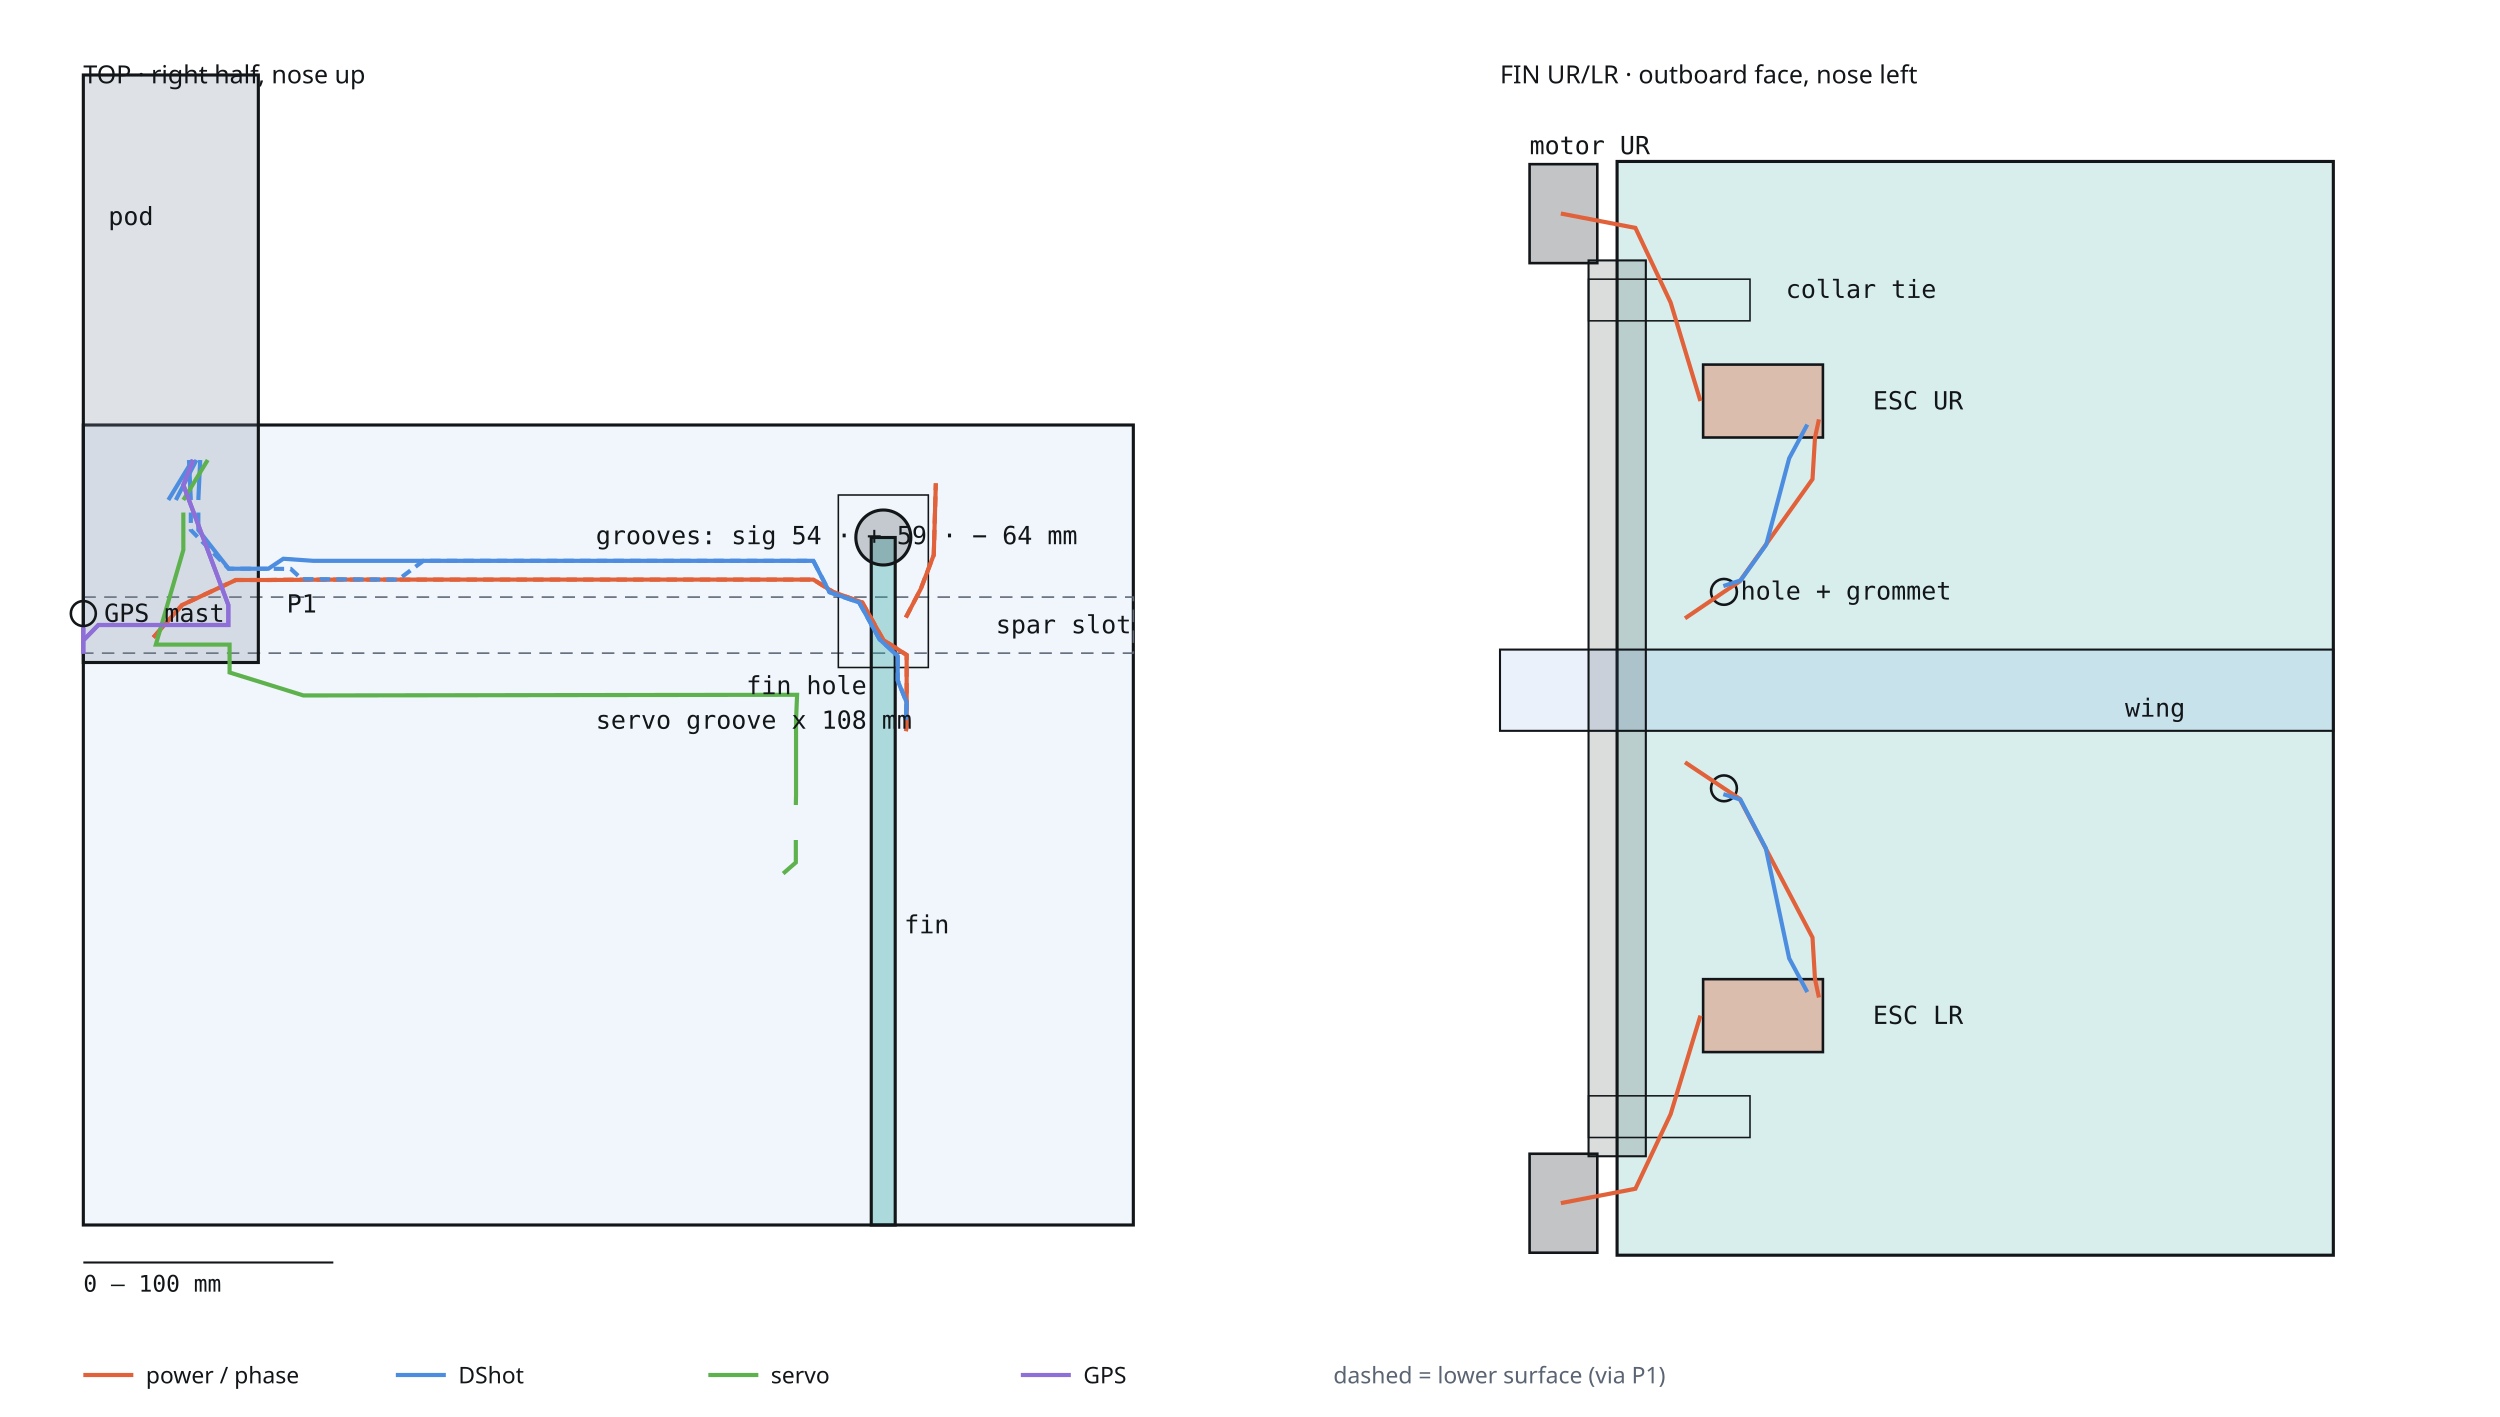
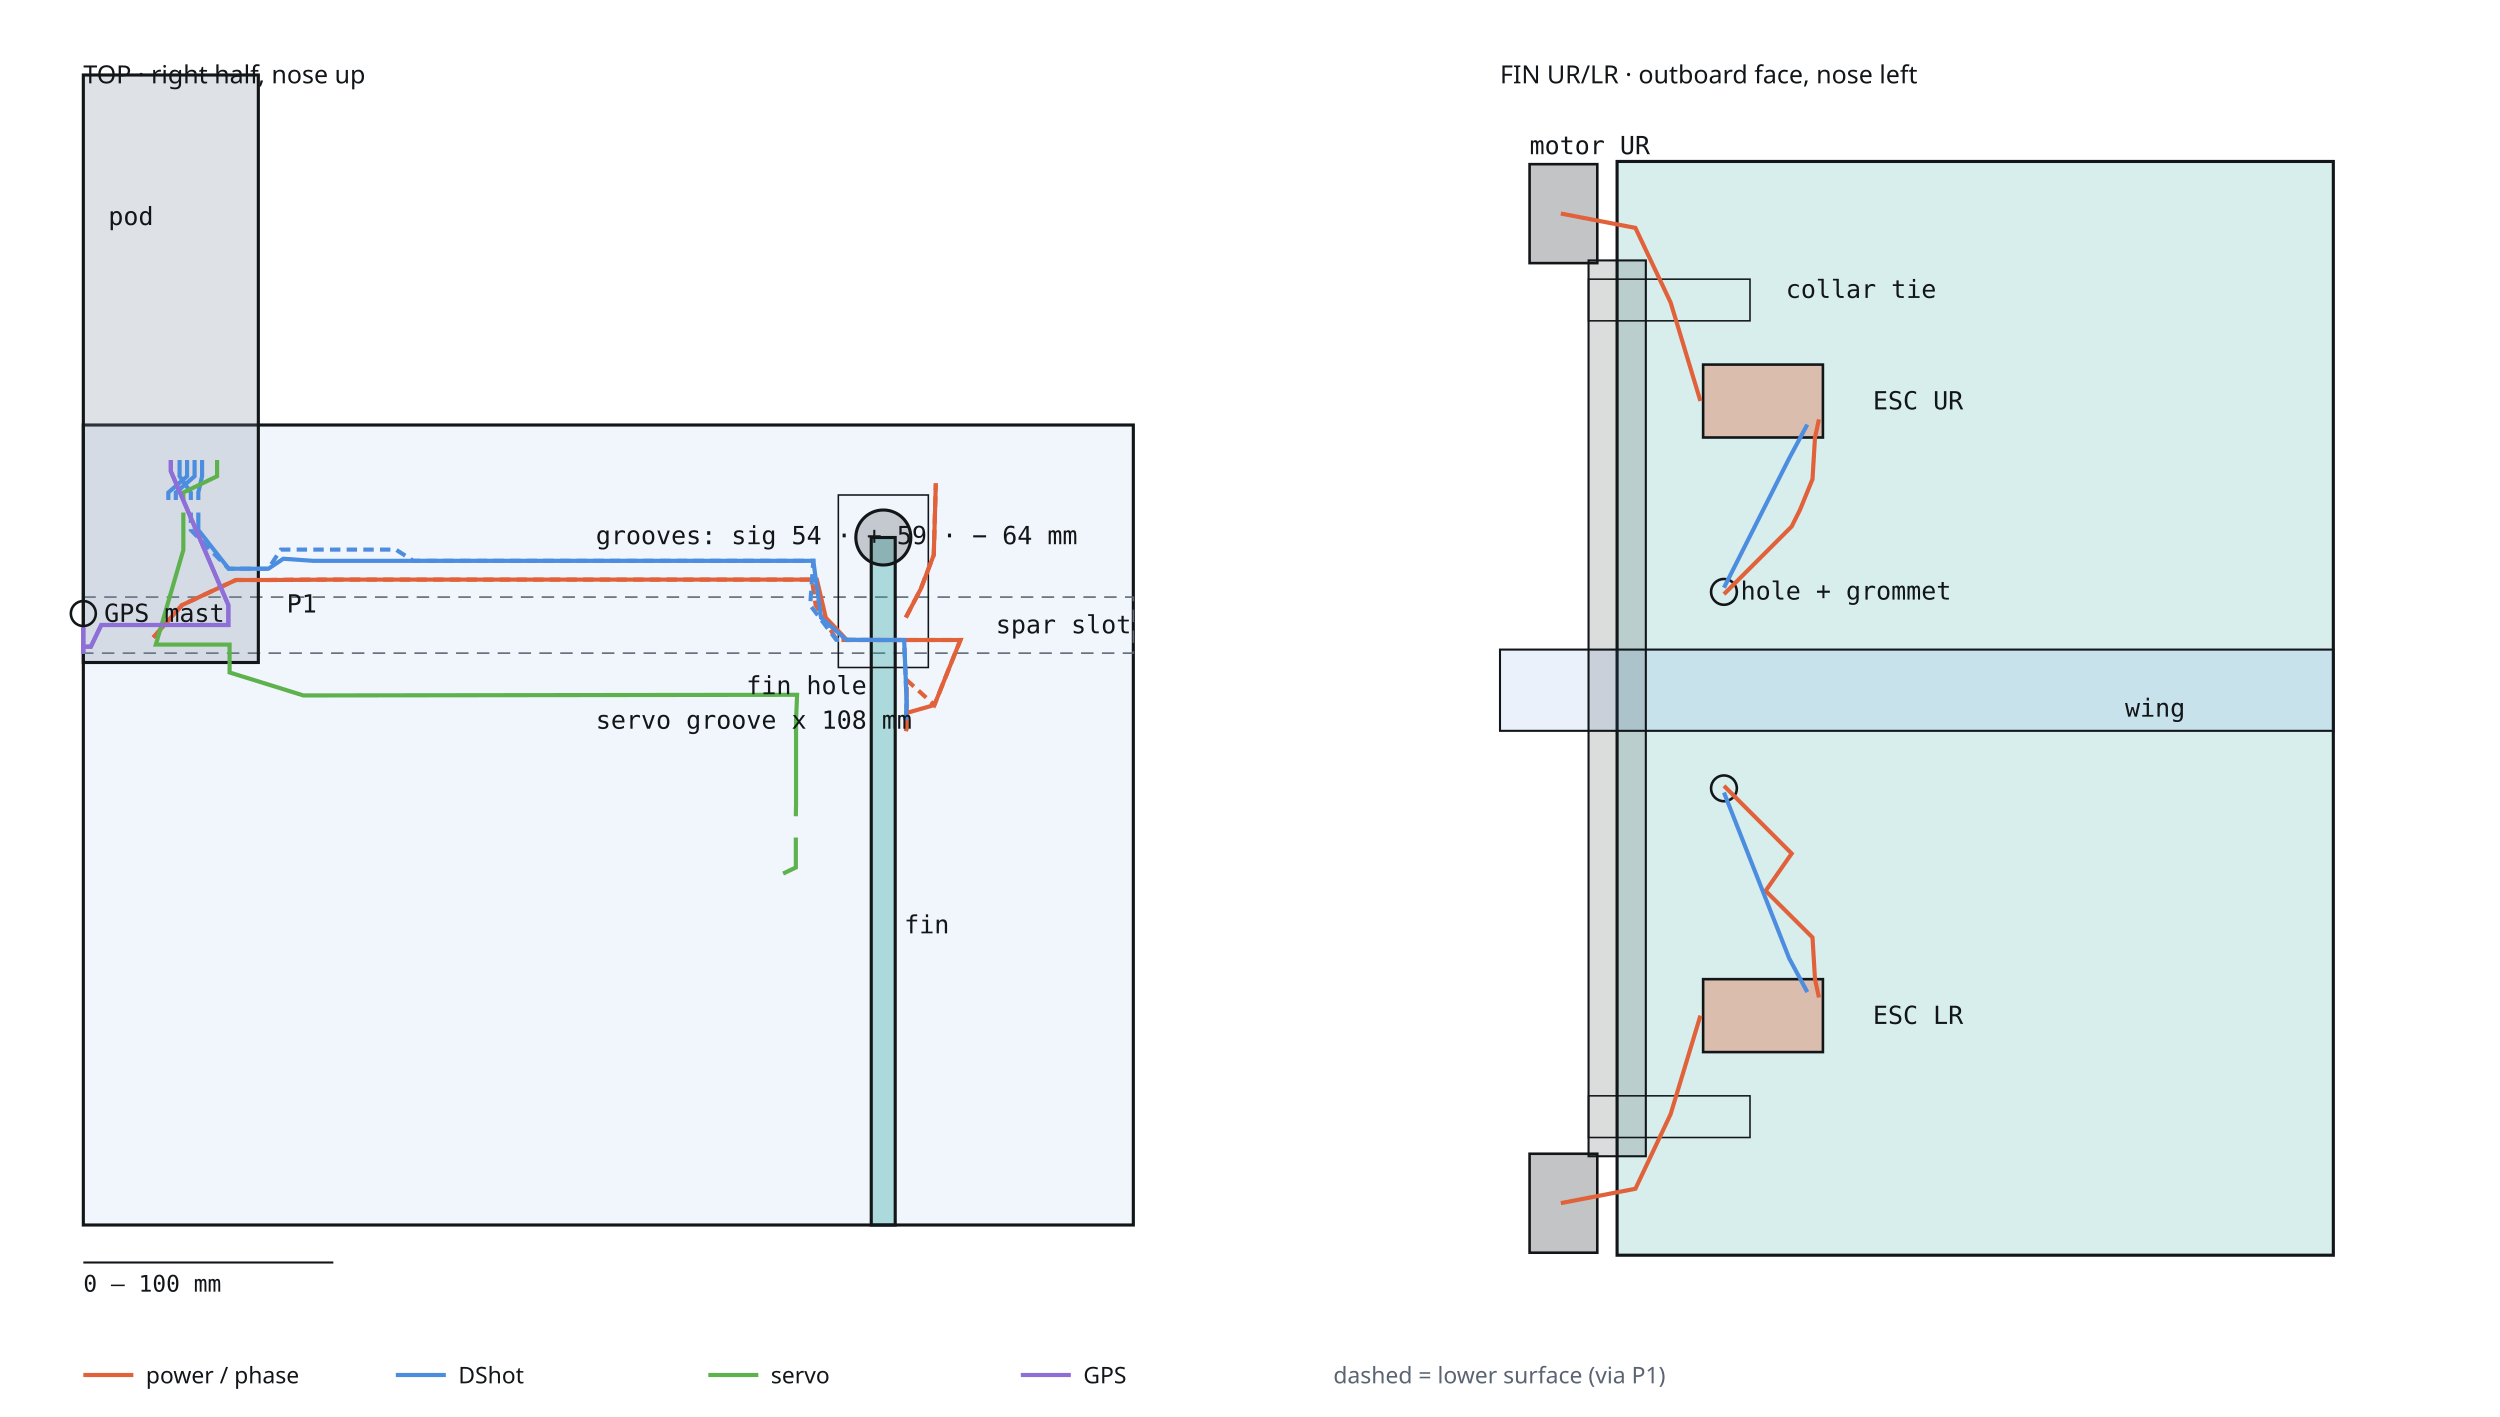
<svg xmlns="http://www.w3.org/2000/svg" viewBox="0 0 1200 680" width="1200" height="680" role="img" aria-label="Harness route, right half: top view and fin outboard face">
  <rect x="40.0" y="204.0" width="504.0" height="384.0" fill="#4C8DE0" fill-opacity="0.08" stroke="#121619" stroke-width="1.5" />
  <rect x="40.0" y="286.6" width="504.0" height="26.9" fill="none" stroke="#5A6472" stroke-width="0.75" stroke-dasharray="6 4" />
  <rect x="40.0" y="36.0" width="84.0" height="282.0" fill="#7F8C9E" fill-opacity="0.25" stroke="#121619" stroke-width="1.5" />
  <rect x="418.2" y="258.0" width="11.5" height="330.0" fill="#2BA6A0" fill-opacity="0.35" stroke="#121619" stroke-width="1.5" />
  <rect x="402.4" y="237.6" width="43.2" height="82.8" fill="none" stroke="#121619" stroke-width="0.75" />
  <circle cx="424.0" cy="258.0" r="13.2" fill="#121619" fill-opacity="0.2" stroke="#121619" stroke-width="1.5" />
  <circle cx="40.0" cy="294.5" r="6" fill="none" stroke="#121619" stroke-width="1.25" />
-   <polyline points="73.6,306.0 87.4,290.4 113.2,278.4 128.8,278.4 164.8,278.2 179.2,278.2 380.8,278.2 390.4,278.2 400.0,284.2 413.9,289.2 424.0,307.2 435.2,314.4 435.2,348.0 435.2,349.2 434.8,351.0" fill="none" stroke="#E0613A" stroke-width="2" />
-   <polyline points="73.6,306.0 87.4,290.4 113.2,278.4 128.8,278.4 143.2,278.2 148.0,278.2 188.8,278.2 380.8,278.2 390.4,278.2 400.0,284.2 413.9,289.2 424.0,307.2 435.2,314.4 435.2,348.0 435.2,349.2 434.8,351.0" fill="none" stroke="#E0613A" stroke-width="2" stroke-dasharray="5 3" />
+   <polyline points="73.6,306.0 87.4,290.4 113.2,278.4 128.8,278.4 164.8,278.2 179.2,278.2 380.8,278.2 392.1,278.2 396.4,296.5 406.5,307.2 424.0,307.2 461.0,307.2 448.5,338.4 435.2,342.2 435.2,348.0 435.2,349.2 434.8,351.0" fill="none" stroke="#E0613A" stroke-width="2" />
+   <polyline points="73.6,306.0 87.4,290.4 113.2,278.4 128.8,278.4 145.0,278.2 152.2,278.2 184.6,278.2 200.8,278.2 380.8,278.2 389.7,278.2 391.5,290.4 401.6,307.2 424.0,307.2 461.0,307.2 448.5,338.4 435.2,326.4 435.2,348.0 435.2,349.2 434.8,351.0" fill="none" stroke="#E0613A" stroke-width="2" stroke-dasharray="5 3" />
  <polyline points="434.8,296.4 442.0,282.6 448.2,266.4 449.2,232.0" fill="none" stroke="#E0613A" stroke-width="2" />
  <polyline points="434.8,296.4 442.0,282.6 448.2,266.4 449.2,232.0" fill="none" stroke="#E0613A" stroke-width="2" stroke-dasharray="5 3" />
-   <polyline points="96.1,220.8 95.2,240.0" fill="none" stroke="#4C8DE0" stroke-width="2" />
-   <polyline points="95.2,246.0 95.2,254.4 109.8,273.0 128.8,273.0 136.0,268.2 150.4,269.2 162.4,269.2 380.8,269.2 390.4,269.2 398.1,284.2 412.4,289.2 422.2,306.9 430.9,314.9 430.9,326.7 435.2,337.2 434.8,345.6" fill="none" stroke="#4C8DE0" stroke-width="2" />
-   <polyline points="92.5,220.8 80.8,240.0" fill="none" stroke="#4C8DE0" stroke-width="2" />
-   <polyline points="90.7,220.8 91.6,240.0" fill="none" stroke="#4C8DE0" stroke-width="2" />
-   <polyline points="91.6,246.0 91.6,254.4 109.8,273.0 128.8,273.0 139.6,273.1 144.9,278.0 149.8,278.0 189.2,278.2 191.2,278.2 203.2,269.2 215.2,269.2 380.8,269.2 390.4,269.2 398.2,284.3 412.4,289.2 422.2,306.9 430.9,314.8 430.9,326.5 435.2,337.2 434.8,345.6" fill="none" stroke="#4C8DE0" stroke-width="2" stroke-dasharray="5 3" />
-   <polyline points="94.3,220.8 84.4,240.0" fill="none" stroke="#4C8DE0" stroke-width="2" />
+   <polyline points="97.0,220.8 97.0,225.0 97.0,228.6 95.2,236.4 95.2,240.0" fill="none" stroke="#4C8DE0" stroke-width="2" />
+   <polyline points="95.2,246.0 95.2,254.4 109.8,273.0 128.8,273.0 136.0,268.2 150.4,269.2 162.4,269.2 380.8,269.2 390.4,269.2 394.1,296.5 406.2,307.1 424.0,307.2 434.0,307.2 435.2,337.2 434.8,345.6" fill="none" stroke="#4C8DE0" stroke-width="2" />
+   <polyline points="89.8,220.8 89.8,225.0 89.8,228.6 80.8,236.4 80.8,240.0" fill="none" stroke="#4C8DE0" stroke-width="2" />
+   <polyline points="86.2,220.8 86.2,225.0 86.2,228.6 91.6,236.4 91.6,240.0" fill="none" stroke="#4C8DE0" stroke-width="2" />
+   <polyline points="91.6,246.0 91.6,254.4 109.8,273.0 128.8,273.0 134.8,263.8 146.8,263.8 152.2,263.8 184.6,263.8 190.0,263.8 198.4,269.2 208.0,269.2 380.8,269.2 390.4,269.2 388.9,290.5 401.4,307.1 424.0,307.2 434.0,307.2 435.2,337.2 434.8,345.6" fill="none" stroke="#4C8DE0" stroke-width="2" stroke-dasharray="5 3" />
+   <polyline points="93.4,220.8 93.4,225.0 93.4,228.6 84.4,236.4 84.4,240.0" fill="none" stroke="#4C8DE0" stroke-width="2" />
  <polyline points="" fill="none" stroke="#5DB24D" stroke-width="2" />
-   <polyline points="99.7,220.8 88.0,240.0" fill="none" stroke="#5DB24D" stroke-width="2" />
-   <polyline points="88.0,246.0 88.0,264.0 74.8,309.4 110.2,309.4 110.2,322.8 145.6,333.8 157.6,333.8 382.6,333.5 382.1,345.6 382.1,357.6 382.1,369.6 382.1,381.6 382.0,386.4" fill="none" stroke="#5DB24D" stroke-width="2" />
-   <polyline points="382.0,403.2 382.0,414.0 382.0,414.0 375.9,419.3" fill="none" stroke="#5DB24D" stroke-width="2" />
-   <polyline points="92.8,220.8 88.0,232.8 109.6,290.4 109.6,300.0 97.6,300.0 97.6,300.0 47.2,300.0 40.0,307.4 40.0,307.4 40.0,313.8 40.0,313.8 40.0,301.2" fill="none" stroke="#8E6FD8" stroke-width="2" />
-   <polyline points="92.8,220.8 88.0,232.8 109.6,290.4 109.6,300.0 97.6,300.0 97.6,300.0 47.2,300.0 40.0,307.4 40.0,307.4 40.0,313.8 40.0,313.8 40.0,301.2" fill="none" stroke="#8E6FD8" stroke-width="2" />
+   <polyline points="104.2,220.8 104.2,225.0 104.2,228.6 88.0,236.4 88.0,240.0" fill="none" stroke="#5DB24D" stroke-width="2" />
+   <polyline points="88.0,246.0 88.0,264.0 74.8,309.4 110.2,309.4 110.2,322.8 145.6,333.8 157.6,333.8 382.6,333.5 382.1,345.6 382.1,357.6 382.1,369.6 382.1,380.4 382.1,385.8 382.0,391.8" fill="none" stroke="#5DB24D" stroke-width="2" />
+   <polyline points="382.0,402.0 382.0,404.6 382.0,415.7 382.0,415.7 382.0,416.4 375.9,419.3" fill="none" stroke="#5DB24D" stroke-width="2" />
+   <polyline points="82.0,220.8 82.0,224.4 82.0,226.2 109.6,290.4 109.6,300.0 97.6,300.0 97.6,300.0 89.8,300.0 85.6,300.0 48.6,300.0 48.6,300.0 43.6,310.4 40.0,310.4 40.0,310.4 40.0,313.9 40.0,313.9 40.0,307.2 40.0,301.2" fill="none" stroke="#8E6FD8" stroke-width="2" />
+   <polyline points="82.0,220.8 82.0,224.4 82.0,226.2 109.6,290.4 109.6,300.0 97.6,300.0 97.6,300.0 89.8,300.0 85.6,300.0 48.6,300.0 48.6,300.0 43.6,310.4 40.0,310.4 40.0,310.4 40.0,313.9 40.0,313.9 40.0,307.2 40.0,301.2" fill="none" stroke="#8E6FD8" stroke-width="2" />
  <text x="286.0" y="261.2" font-family="IBM Plex Mono, monospace" font-size="12" fill="#121619" text-anchor="start">grooves: sig 54 · + 59 · − 64 mm</text>
  <text x="286.0" y="349.8" font-family="IBM Plex Mono, monospace" font-size="12" fill="#121619" text-anchor="start">servo groove x 108 mm</text>
  <text x="478.0" y="304.0" font-family="IBM Plex Mono, monospace" font-size="12" fill="#121619" text-anchor="start">spar slot</text>
  <text x="52.0" y="108.0" font-family="IBM Plex Mono, monospace" font-size="12" fill="#121619" text-anchor="start">pod</text>
  <text x="50.0" y="298.5" font-family="IBM Plex Mono, monospace" font-size="12" fill="#121619" text-anchor="start">GPS mast</text>
  <text x="416.0" y="333.2" font-family="IBM Plex Mono, monospace" font-size="12" fill="#121619" text-anchor="end">fin hole</text>
  <text x="137.6" y="294.0" font-family="IBM Plex Mono, monospace" font-size="12" fill="#121619" text-anchor="start">P1</text>
  <text x="434.0" y="448.0" font-family="IBM Plex Mono, monospace" font-size="12" fill="#121619" text-anchor="start">fin</text>
  <line x1="40.0" y1="606.0" x2="160.0" y2="606.0" stroke="#121619" stroke-width="1" />
  <text x="40.0" y="620.0" font-family="IBM Plex Mono, monospace" font-size="11" fill="#121619">0 — 100 mm</text>
  <text x="40" y="40" font-family="IBM Plex Sans, system-ui" font-size="12" font-weight="500" fill="#121619">TOP · right half, nose up</text>
  <rect x="776.2" y="77.5" width="343.8" height="525.0" fill="#2BA6A0" fill-opacity="0.18" stroke="#121619" stroke-width="1.5" />
  <rect x="720.0" y="311.8" width="400.0" height="39.0" fill="#4C8DE0" fill-opacity="0.12" stroke="#121619" stroke-width="1" />
  <rect x="817.5" y="175.0" width="57.5" height="35.0" fill="#E0613A" fill-opacity="0.35" stroke="#121619" stroke-width="1.25" />
  <rect x="734.2" y="78.8" width="32.5" height="47.5" fill="#121619" fill-opacity="0.25" stroke="#121619" stroke-width="1.25" />
  <circle cx="827.5" cy="284.1" r="6.2" fill="none" stroke="#121619" stroke-width="1.25" />
  <rect x="762.5" y="134.0" width="77.5" height="20.0" fill="none" stroke="#121619" stroke-width="0.75" />
  <rect x="817.5" y="470.0" width="57.5" height="35.0" fill="#E0613A" fill-opacity="0.35" stroke="#121619" stroke-width="1.25" />
  <rect x="734.2" y="553.8" width="32.5" height="47.5" fill="#121619" fill-opacity="0.25" stroke="#121619" stroke-width="1.25" />
  <circle cx="827.5" cy="378.4" r="6.2" fill="none" stroke="#121619" stroke-width="1.25" />
  <rect x="762.5" y="526.0" width="77.5" height="20.0" fill="none" stroke="#121619" stroke-width="0.75" />
  <rect x="762.5" y="125.0" width="27.5" height="430.0" fill="#121619" fill-opacity="0.15" stroke="#121619" stroke-width="1" />
-   <polyline points="808.8,296.8 827.5,284.1 835.0,279.1 870.0,230.0 871.2,210.0 873.1,201.3" fill="none" stroke="#E0613A" stroke-width="2" />
-   <polyline points="808.8,365.9 827.5,378.4 835.0,383.4 870.0,450.0 871.2,470.0 873.1,478.8" fill="none" stroke="#E0613A" stroke-width="2" />
+   <polyline points="827.5,285.2 827.5,285.2 860.0,252.7 864.0,244.7 870.0,230.0 871.2,210.0 873.1,201.3" fill="none" stroke="#E0613A" stroke-width="2" />
+   <polyline points="827.5,377.2 827.5,377.2 860.0,409.7 847.5,427.6 870.0,450.0 871.2,470.0 873.1,478.8" fill="none" stroke="#E0613A" stroke-width="2" />
  <polyline points="816.2,192.5 801.9,145.2 785.0,109.4 749.2,102.5" fill="none" stroke="#E0613A" stroke-width="2" />
  <polyline points="816.2,487.5 801.9,534.8 785.0,570.6 749.2,577.5" fill="none" stroke="#E0613A" stroke-width="2" />
-   <polyline points="827.2,281.3 835.5,278.6 847.8,261.4 858.8,220.0 867.5,203.8" fill="none" stroke="#4C8DE0" stroke-width="2" />
-   <polyline points="827.2,381.2 835.4,383.8 847.6,407.2 858.8,460.0 867.5,476.2" fill="none" stroke="#4C8DE0" stroke-width="2" />
+   <polyline points="827.5,282.1 827.5,282.1 858.8,220.0 867.5,203.8" fill="none" stroke="#4C8DE0" stroke-width="2" />
+   <polyline points="827.5,380.4 827.5,380.4 858.8,460.0 867.5,476.2" fill="none" stroke="#4C8DE0" stroke-width="2" />
  <text x="899.0" y="196.5" font-family="IBM Plex Mono, monospace" font-size="12" fill="#121619" text-anchor="start">ESC UR</text>
  <text x="899.0" y="491.5" font-family="IBM Plex Mono, monospace" font-size="12" fill="#121619" text-anchor="start">ESC LR</text>
  <text x="734.2" y="74.0" font-family="IBM Plex Mono, monospace" font-size="12" fill="#121619" text-anchor="start">motor UR</text>
  <text x="857.2" y="143.0" font-family="IBM Plex Mono, monospace" font-size="12" fill="#121619" text-anchor="start">collar tie</text>
  <text x="835.5" y="287.8" font-family="IBM Plex Mono, monospace" font-size="12" fill="#121619" text-anchor="start">hole + grommet</text>
  <text x="1020.0" y="344.0" font-family="IBM Plex Mono, monospace" font-size="12" fill="#121619" text-anchor="start">wing</text>
  <text x="720" y="40" font-family="IBM Plex Sans, system-ui" font-size="12" font-weight="500" fill="#121619">FIN UR/LR · outboard face, nose left</text>
  <line x1="40" y1="660" x2="64" y2="660" stroke="#E0613A" stroke-width="2" />
  <text x="70" y="664" font-family="IBM Plex Sans, system-ui" font-size="11" fill="#121619">power / phase</text>
  <line x1="190" y1="660" x2="214" y2="660" stroke="#4C8DE0" stroke-width="2" />
  <text x="220" y="664" font-family="IBM Plex Sans, system-ui" font-size="11" fill="#121619">DShot</text>
  <line x1="340" y1="660" x2="364" y2="660" stroke="#5DB24D" stroke-width="2" />
  <text x="370" y="664" font-family="IBM Plex Sans, system-ui" font-size="11" fill="#121619">servo</text>
  <line x1="490" y1="660" x2="514" y2="660" stroke="#8E6FD8" stroke-width="2" />
  <text x="520" y="664" font-family="IBM Plex Sans, system-ui" font-size="11" fill="#121619">GPS</text>
  <text x="640" y="664" font-family="IBM Plex Sans, system-ui" font-size="11" fill="#5A6472">dashed = lower surface (via P1)</text>
</svg>
